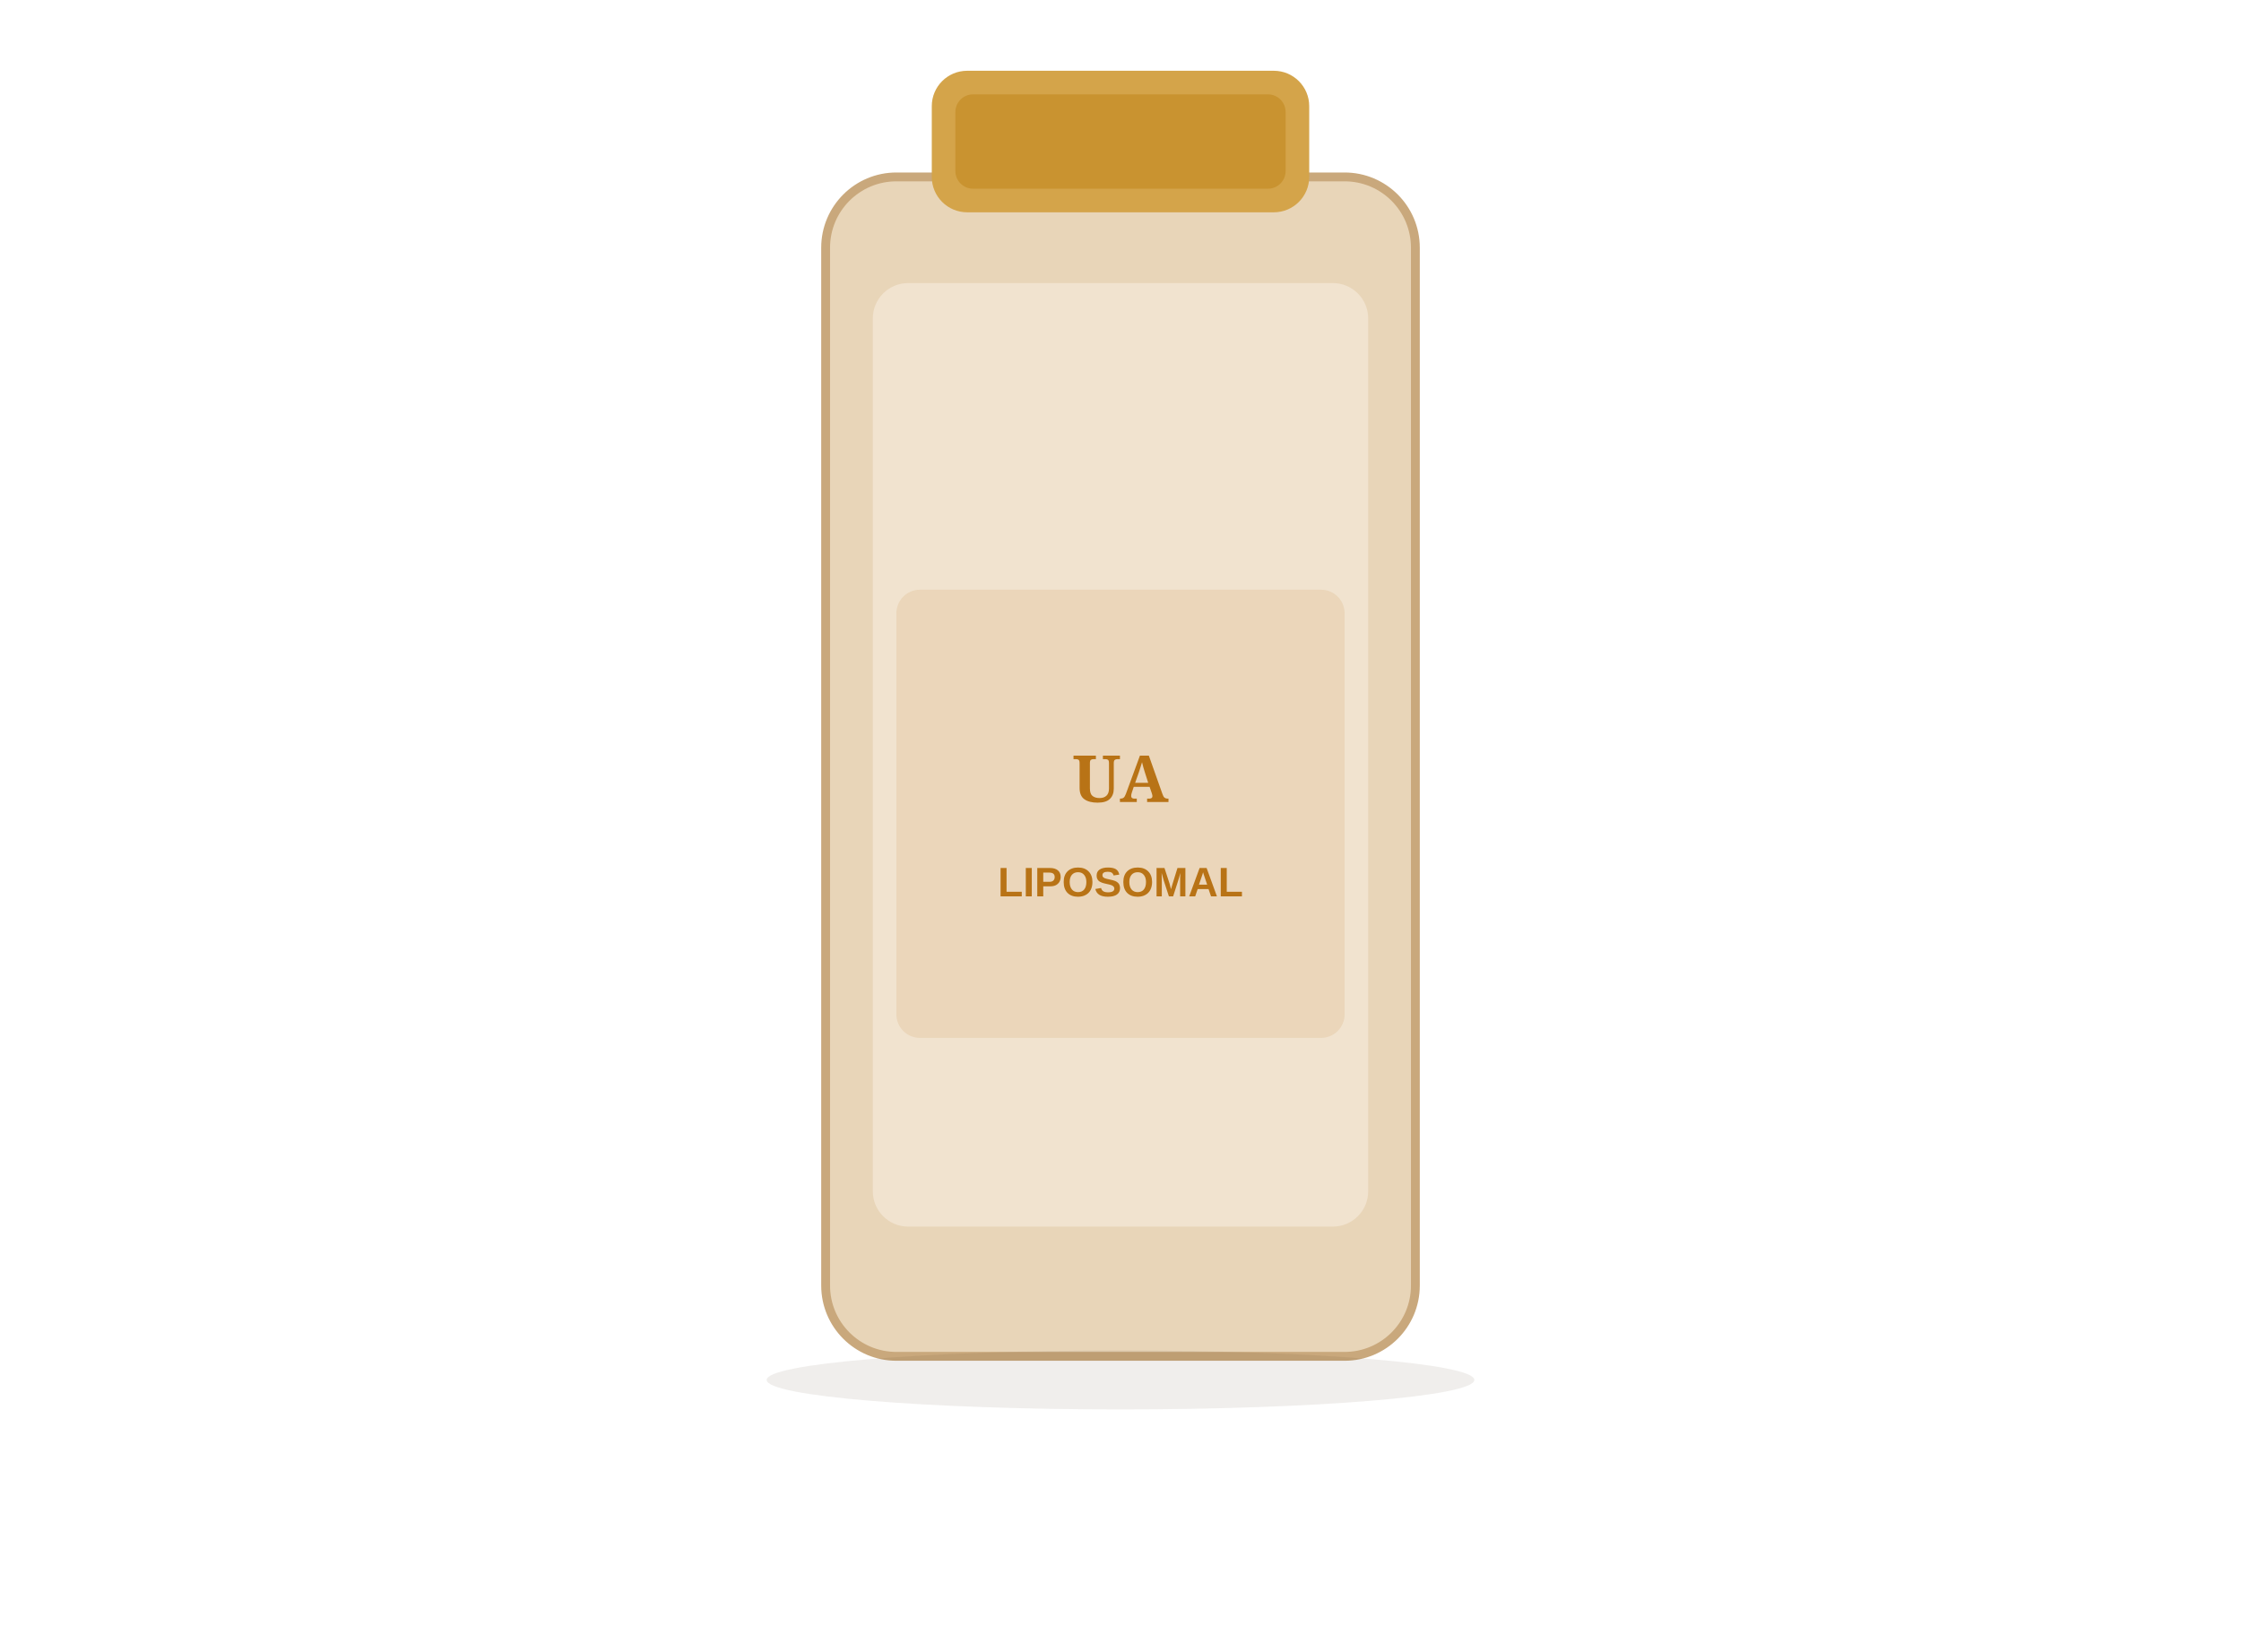
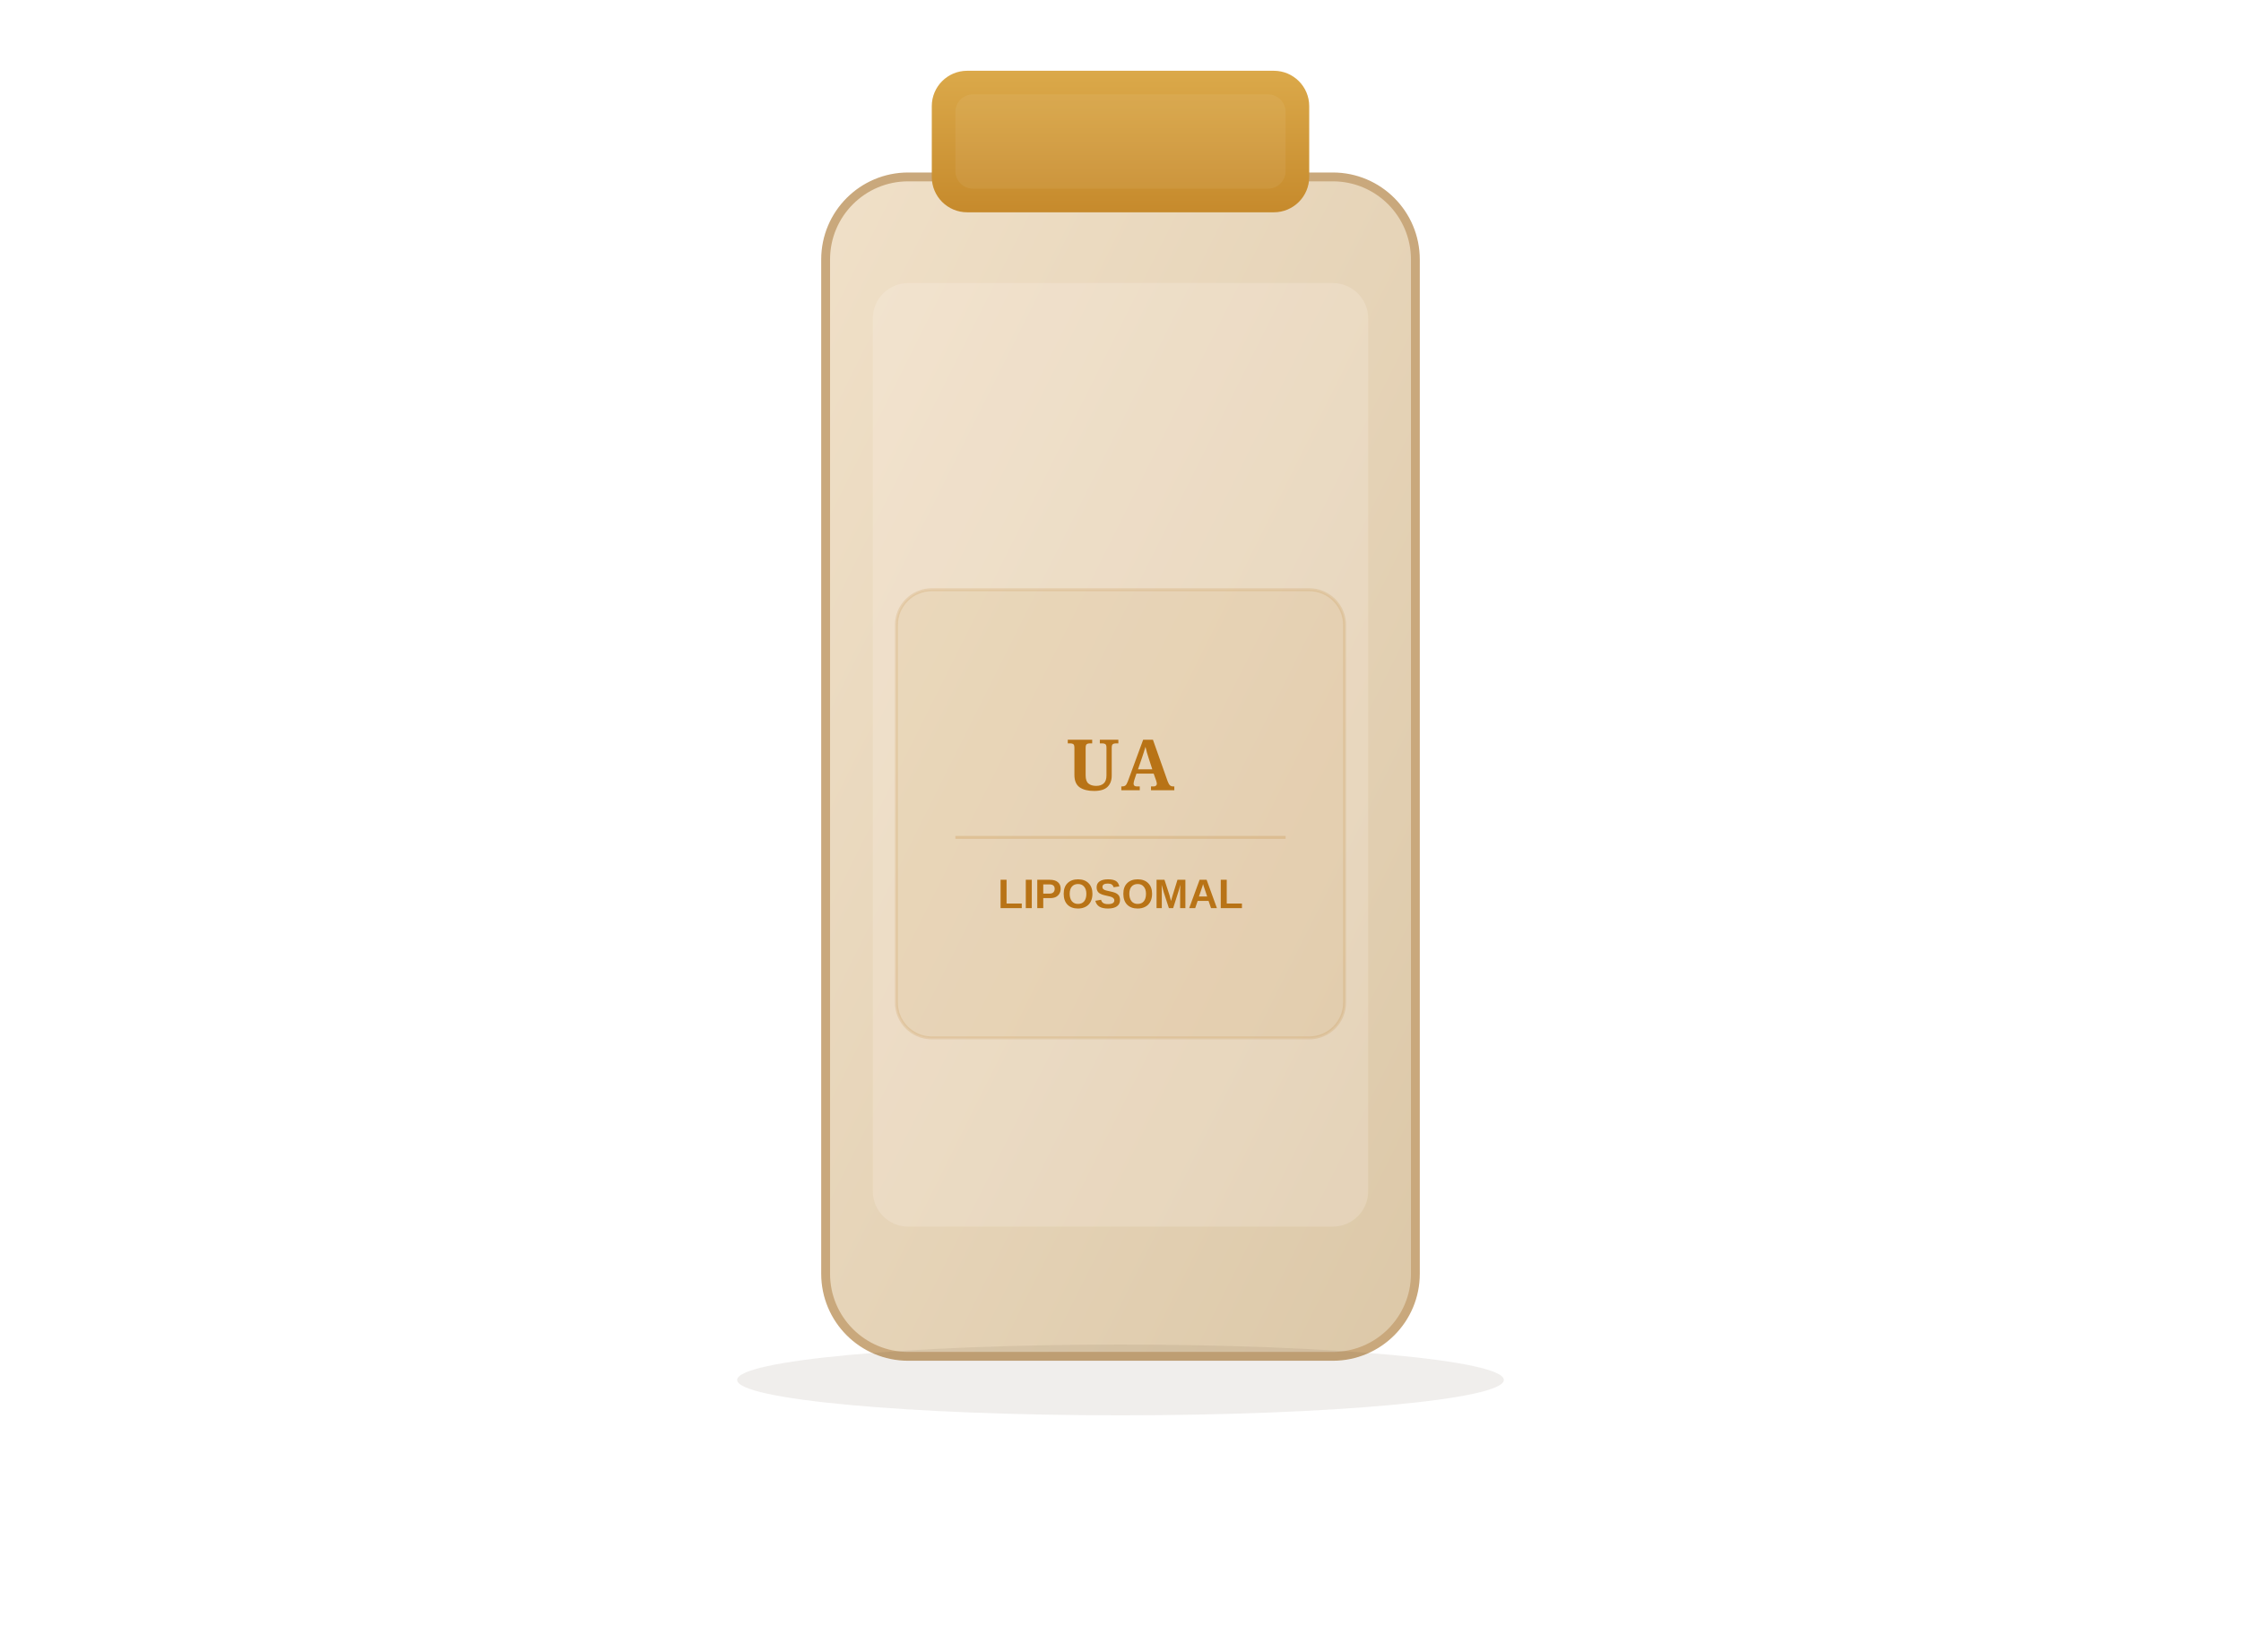
<svg xmlns="http://www.w3.org/2000/svg" viewBox="0 0 380 280" fill="none">
-   <rect x="140" y="30" width="100" height="200" rx="12" fill="#e8d5b8" stroke="#c9a87c" stroke-width="1.5" />
-   <rect x="148" y="48" width="84" height="160" rx="6" fill="rgba(255,249,242,0.4)" />
-   <rect x="152" y="100" width="76" height="76" rx="4" fill="#b87316" opacity="0.12" />
-   <text x="190" y="136" text-anchor="middle" fill="#b87316" font-family="Georgia,serif" font-size="11" font-weight="700">UA</text>
-   <text x="190" y="152" text-anchor="middle" fill="#b87316" font-family="Arial,sans-serif" font-size="7" font-weight="600">LIPOSOMAL</text>
-   <rect x="158" y="12" width="64" height="24" rx="6" fill="#d4a44a" />
-   <rect x="162" y="16" width="56" height="16" rx="3" fill="#c99330" />
-   <ellipse cx="190" cy="234" rx="60" ry="5" fill="rgba(70,40,20,0.08)" />
+   <defs>
+     <linearGradient id="thumbBody" x1="0" y1="0" x2="1" y2="1">
+       <stop offset="0%" stop-color="#f0e0c8" />
+       <stop offset="100%" stop-color="#dcc8a8" />
+     </linearGradient>
+     <linearGradient id="thumbCap" x1="0" y1="0" x2="0" y2="1">
+       <stop offset="0%" stop-color="#dba94a" />
+       <stop offset="100%" stop-color="#c68a2c" />
+     </linearGradient>
+   </defs>
+   <rect x="140" y="30" width="100" height="200" rx="14" fill="url(#thumbBody)" stroke="#c9a87c" stroke-width="1.5" />
+   <rect x="148" y="48" width="84" height="160" rx="6" fill="rgba(255,249,242,0.2)" />
+   <rect x="152" y="100" width="76" height="76" rx="6" fill="rgba(184,115,22,0.08)" stroke="rgba(184,115,22,0.15)" stroke-width="0.5" />
+   <text x="190" y="134" text-anchor="middle" fill="#b87316" font-family="Georgia,serif" font-size="12" font-weight="700" letter-spacing="0.5">UA</text>
+   <line x1="162" y1="142" x2="218" y2="142" stroke="#b87316" stroke-width="0.5" opacity="0.2" />
+   <text x="190" y="154" text-anchor="middle" fill="#b87316" font-family="Arial,sans-serif" font-size="7" font-weight="600">LIPOSOMAL</text>
+   <rect x="158" y="12" width="64" height="24" rx="6" fill="url(#thumbCap)" />
+   <rect x="162" y="16" width="56" height="16" rx="3" fill="rgba(255,255,255,0.06)" />
+   <ellipse cx="190" cy="234" rx="65" ry="6" fill="rgba(70,40,20,0.08)" />
</svg>
